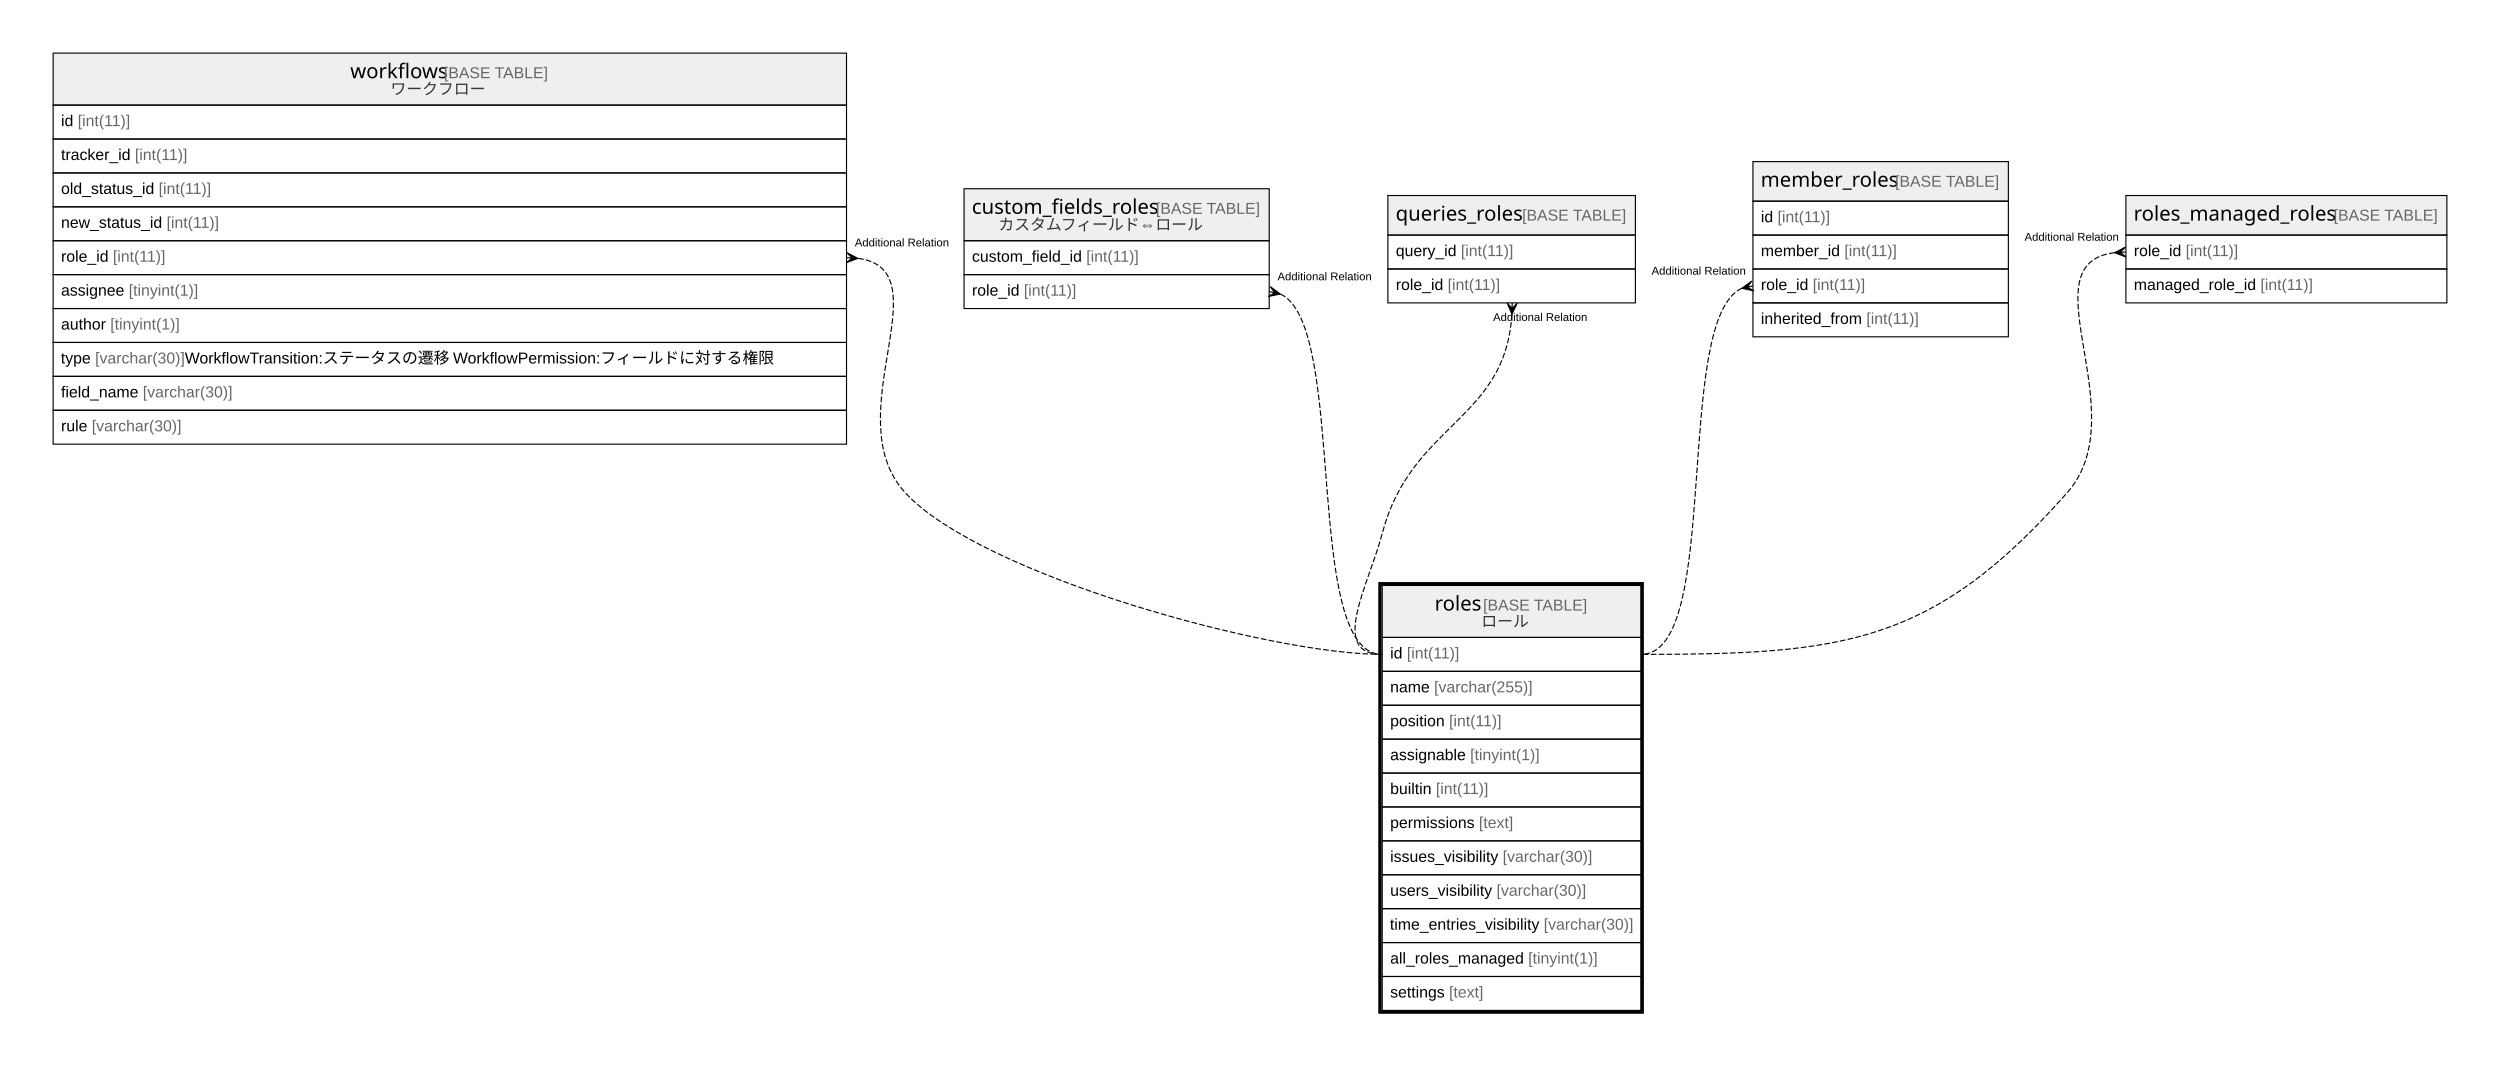
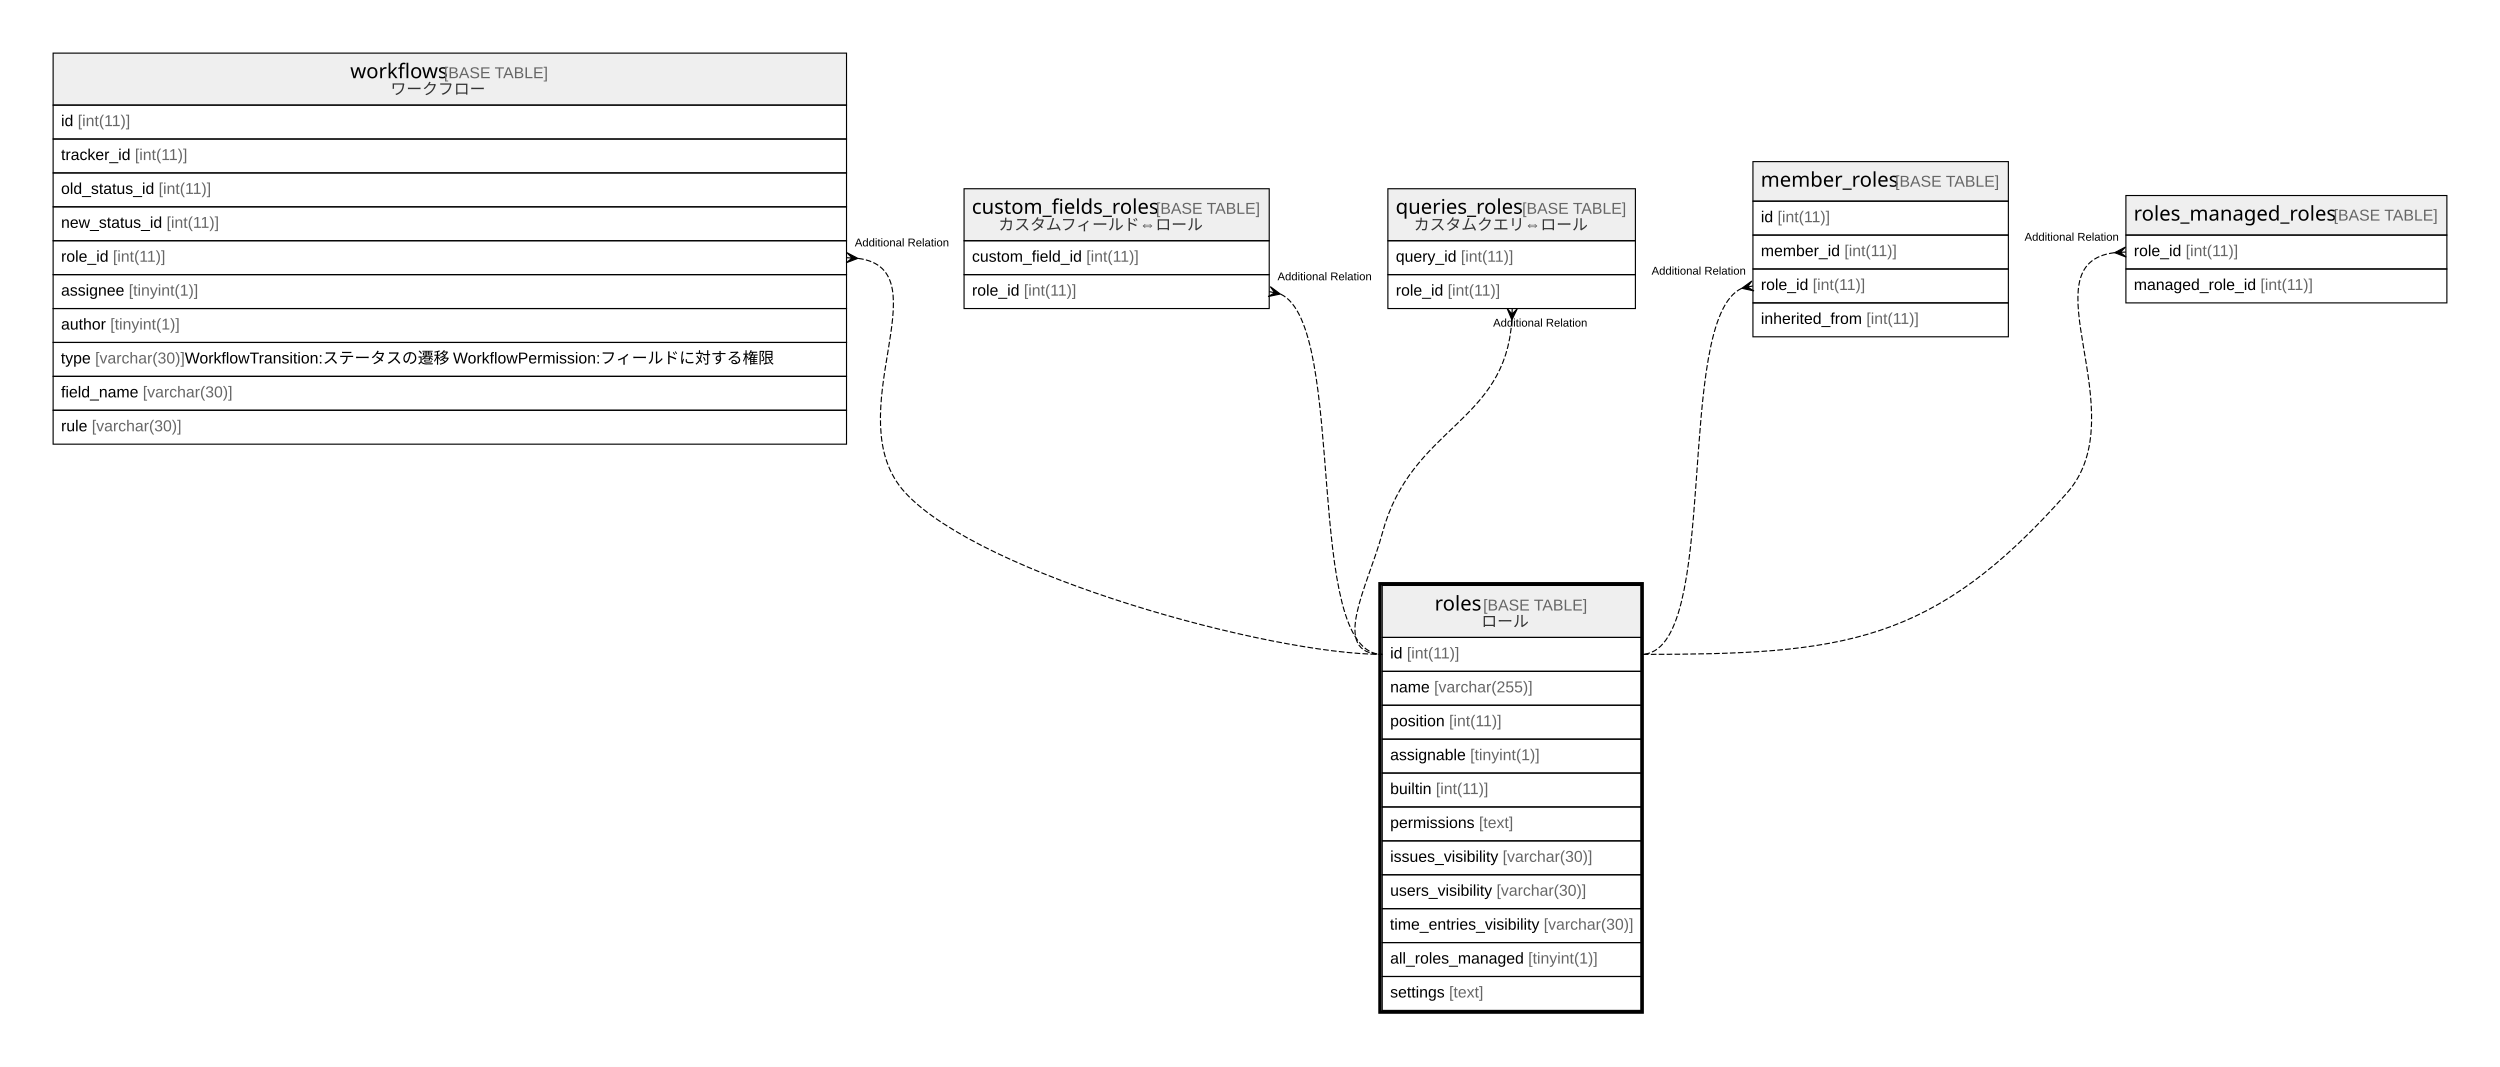
<svg xmlns="http://www.w3.org/2000/svg" width="2212pt" height="944pt" viewBox="0.00 0.00 2212.00 944.00">
  <g id="graph0" class="graph" transform="scale(1 1) rotate(0) translate(4 940)">
    <polygon fill="#ffffff" stroke="transparent" points="-4,4 -4,-940 2208,-940 2208,4 -4,4" />
    <g id="node1" class="node">
      <polygon fill="#efefef" stroke="transparent" points="1219,-376 1219,-422 1448,-422 1448,-376 1219,-376" />
      <polygon fill="none" stroke="#000000" points="1219,-376 1219,-422 1448,-422 1448,-376 1219,-376" />
      <text text-anchor="start" x="1265.374" y="-399.8" font-family="Arial Bold" font-size="18.00" fill="#000000">roles</text>
      <text text-anchor="start" x="1304.372" y="-399.8" font-family="Arial" font-size="14.00" fill="#000000"> </text>
      <text text-anchor="start" x="1308.263" y="-399.8" font-family="Arial" font-size="14.00" fill="#666666">[BASE TABLE]</text>
      <text text-anchor="start" x="1306.675" y="-385.4" font-family="Arial" font-size="14.00" fill="#333333">ロール</text>
      <polygon fill="none" stroke="#000000" points="1219,-346 1219,-376 1448,-376 1448,-346 1219,-346" />
      <text text-anchor="start" x="1226" y="-357.4" font-family="Arial" font-size="14.00" fill="#000000">id </text>
      <text text-anchor="start" x="1240.78" y="-357.4" font-family="Arial" font-size="14.00" fill="#666666">[int(11)]</text>
      <polygon fill="none" stroke="#000000" points="1219,-316 1219,-346 1448,-346 1448,-316 1219,-316" />
      <text text-anchor="start" x="1226" y="-327.4" font-family="Arial" font-size="14.00" fill="#000000">name </text>
      <text text-anchor="start" x="1264.899" y="-327.4" font-family="Arial" font-size="14.00" fill="#666666">[varchar(255)]</text>
      <polygon fill="none" stroke="#000000" points="1219,-286 1219,-316 1448,-316 1448,-286 1219,-286" />
      <text text-anchor="start" x="1226" y="-297.4" font-family="Arial" font-size="14.00" fill="#000000">position </text>
      <text text-anchor="start" x="1278.125" y="-297.4" font-family="Arial" font-size="14.00" fill="#666666">[int(11)]</text>
      <polygon fill="none" stroke="#000000" points="1219,-256 1219,-286 1448,-286 1448,-256 1219,-256" />
      <text text-anchor="start" x="1226" y="-267.4" font-family="Arial" font-size="14.00" fill="#000000">assignable </text>
      <text text-anchor="start" x="1296.799" y="-267.4" font-family="Arial" font-size="14.00" fill="#666666">[tinyint(1)]</text>
      <polygon fill="none" stroke="#000000" points="1219,-226 1219,-256 1448,-256 1448,-226 1219,-226" />
      <text text-anchor="start" x="1226" y="-237.4" font-family="Arial" font-size="14.00" fill="#000000">builtin </text>
      <text text-anchor="start" x="1266.449" y="-237.4" font-family="Arial" font-size="14.00" fill="#666666">[int(11)]</text>
      <polygon fill="none" stroke="#000000" points="1219,-196 1219,-226 1448,-226 1448,-196 1219,-196" />
      <text text-anchor="start" x="1226" y="-207.4" font-family="Arial" font-size="14.00" fill="#000000">permissions </text>
      <text text-anchor="start" x="1304.555" y="-207.4" font-family="Arial" font-size="14.00" fill="#666666">[text]</text>
      <polygon fill="none" stroke="#000000" points="1219,-166 1219,-196 1448,-196 1448,-166 1219,-166" />
      <text text-anchor="start" x="1226" y="-177.4" font-family="Arial" font-size="14.00" fill="#000000">issues_visibility </text>
      <text text-anchor="start" x="1325.551" y="-177.4" font-family="Arial" font-size="14.00" fill="#666666">[varchar(30)]</text>
      <polygon fill="none" stroke="#000000" points="1219,-136 1219,-166 1448,-166 1448,-136 1219,-136" />
      <text text-anchor="start" x="1226" y="-147.4" font-family="Arial" font-size="14.00" fill="#000000">users_visibility </text>
      <text text-anchor="start" x="1320.105" y="-147.4" font-family="Arial" font-size="14.00" fill="#666666">[varchar(30)]</text>
      <polygon fill="none" stroke="#000000" points="1219,-106 1219,-136 1448,-136 1448,-106 1219,-106" />
      <text text-anchor="start" x="1225.778" y="-117.4" font-family="Arial" font-size="14.00" fill="#000000">time_entries_visibility </text>
      <text text-anchor="start" x="1361.886" y="-117.4" font-family="Arial" font-size="14.00" fill="#666666">[varchar(30)]</text>
      <polygon fill="none" stroke="#000000" points="1219,-76 1219,-106 1448,-106 1448,-76 1219,-76" />
      <text text-anchor="start" x="1226" y="-87.4" font-family="Arial" font-size="14.00" fill="#000000">all_roles_managed </text>
      <text text-anchor="start" x="1348.14" y="-87.4" font-family="Arial" font-size="14.00" fill="#666666">[tinyint(1)]</text>
      <polygon fill="none" stroke="#000000" points="1219,-46 1219,-76 1448,-76 1448,-46 1219,-46" />
      <text text-anchor="start" x="1226" y="-57.4" font-family="Arial" font-size="14.00" fill="#000000">settings </text>
      <text text-anchor="start" x="1278.126" y="-57.4" font-family="Arial" font-size="14.00" fill="#666666">[text]</text>
      <polygon fill="none" stroke="#000000" stroke-width="3" points="1217,-44.5 1217,-423.5 1449,-423.5 1449,-44.5 1217,-44.5" />
    </g>
    <g id="node2" class="node">
      <polygon fill="#efefef" stroke="transparent" points="43,-847 43,-893 745,-893 745,-847 43,-847" />
      <polygon fill="none" stroke="#000000" points="43,-847 43,-893 745,-893 745,-847 43,-847" />
      <text text-anchor="start" x="305.878" y="-870.8" font-family="Arial Bold" font-size="18.00" fill="#000000">workflows</text>
      <text text-anchor="start" x="384.868" y="-870.8" font-family="Arial" font-size="14.00" fill="#000000"> </text>
      <text text-anchor="start" x="388.758" y="-870.8" font-family="Arial" font-size="14.00" fill="#666666">[BASE TABLE]</text>
      <text text-anchor="start" x="341.517" y="-856.4" font-family="Arial" font-size="14.00" fill="#333333">ワークフロー</text>
      <polygon fill="none" stroke="#000000" points="43,-817 43,-847 745,-847 745,-817 43,-817" />
      <text text-anchor="start" x="50" y="-828.4" font-family="Arial" font-size="14.00" fill="#000000">id </text>
      <text text-anchor="start" x="64.78" y="-828.4" font-family="Arial" font-size="14.00" fill="#666666">[int(11)]</text>
      <polygon fill="none" stroke="#000000" points="43,-787 43,-817 745,-817 745,-787 43,-787" />
      <text text-anchor="start" x="50" y="-798.4" font-family="Arial" font-size="14.00" fill="#000000">tracker_id </text>
      <text text-anchor="start" x="115.339" y="-798.4" font-family="Arial" font-size="14.00" fill="#666666">[int(11)]</text>
      <polygon fill="none" stroke="#000000" points="43,-757 43,-787 745,-787 745,-757 43,-757" />
      <text text-anchor="start" x="50" y="-768.4" font-family="Arial" font-size="14.00" fill="#000000">old_status_id </text>
      <text text-anchor="start" x="136.363" y="-768.4" font-family="Arial" font-size="14.00" fill="#666666">[int(11)]</text>
      <polygon fill="none" stroke="#000000" points="43,-727 43,-757 745,-757 745,-727 43,-727" />
      <text text-anchor="start" x="50" y="-738.4" font-family="Arial" font-size="14.00" fill="#000000">new_status_id </text>
      <text text-anchor="start" x="143.363" y="-738.4" font-family="Arial" font-size="14.00" fill="#666666">[int(11)]</text>
      <polygon fill="none" stroke="#000000" points="43,-697 43,-727 745,-727 745,-697 43,-697" />
      <text text-anchor="start" x="50" y="-708.4" font-family="Arial" font-size="14.00" fill="#000000">role_id </text>
      <text text-anchor="start" x="95.895" y="-708.4" font-family="Arial" font-size="14.00" fill="#666666">[int(11)]</text>
      <polygon fill="none" stroke="#000000" points="43,-667 43,-697 745,-697 745,-667 43,-667" />
      <text text-anchor="start" x="50" y="-678.4" font-family="Arial" font-size="14.00" fill="#000000">assignee </text>
      <text text-anchor="start" x="109.91" y="-678.4" font-family="Arial" font-size="14.00" fill="#666666">[tinyint(1)]</text>
      <polygon fill="none" stroke="#000000" points="43,-637 43,-667 745,-667 745,-637 43,-637" />
      <text text-anchor="start" x="50" y="-648.4" font-family="Arial" font-size="14.00" fill="#000000">author </text>
      <text text-anchor="start" x="93.572" y="-648.4" font-family="Arial" font-size="14.00" fill="#666666">[tinyint(1)]</text>
      <polygon fill="none" stroke="#000000" points="43,-607 43,-637 745,-637 745,-607 43,-607" />
      <text text-anchor="start" x="49.821" y="-618.4" font-family="Arial" font-size="14.00" fill="#000000">type </text>
      <text text-anchor="start" x="80.167" y="-618.4" font-family="Arial" font-size="14.00" fill="#666666">[varchar(30)]</text>
      <text text-anchor="start" x="159.504" y="-618.4" font-family="Arial" font-size="14.00" fill="#000000"> WorkflowTransition:ステータスの遷移 WorkflowPermission:フィールドに対する権限  </text>
      <polygon fill="none" stroke="#000000" points="43,-577 43,-607 745,-607 745,-577 43,-577" />
      <text text-anchor="start" x="50" y="-588.4" font-family="Arial" font-size="14.00" fill="#000000">field_name </text>
      <text text-anchor="start" x="122.351" y="-588.4" font-family="Arial" font-size="14.00" fill="#666666">[varchar(30)]</text>
      <polygon fill="none" stroke="#000000" points="43,-547 43,-577 745,-577 745,-547 43,-547" />
      <text text-anchor="start" x="50" y="-558.4" font-family="Arial" font-size="14.00" fill="#000000">rule </text>
      <text text-anchor="start" x="77.223" y="-558.4" font-family="Arial" font-size="14.00" fill="#666666">[varchar(30)]</text>
    </g>
    <g id="edge1" class="edge">
      <path fill="none" stroke="#000000" stroke-dasharray="5,2" d="M755.259,-711.381C832.126,-701.328 734.952,-571.339 797,-504 864.096,-431.183 1119.984,-361 1219,-361" />
      <polygon fill="#000000" stroke="#000000" points="754.982,-711.398 744.729,-707.508 749.991,-711.699 745,-712 745,-712 745,-712 749.991,-711.699 745.271,-716.492 754.982,-711.398 754.982,-711.398" />
      <text text-anchor="start" x="752.324" y="-722" font-family="Arial" font-size="10.00" fill="#000000">Additional Relation</text>
    </g>
    <g id="node3" class="node">
      <polygon fill="#efefef" stroke="transparent" points="849,-727 849,-773 1119,-773 1119,-727 849,-727" />
      <polygon fill="none" stroke="#000000" points="849,-727 849,-773 1119,-773 1119,-727 849,-727" />
      <text text-anchor="start" x="855.863" y="-750.8" font-family="Arial Bold" font-size="18.00" fill="#000000">custom_fields_roles</text>
      <text text-anchor="start" x="1014.884" y="-750.8" font-family="Arial" font-size="14.00" fill="#000000"> </text>
      <text text-anchor="start" x="1018.774" y="-750.8" font-family="Arial" font-size="14.00" fill="#666666">[BASE TABLE]</text>
      <text text-anchor="start" x="879.411" y="-736.4" font-family="Arial" font-size="14.00" fill="#333333">カスタムフィールド⇔ロール</text>
      <polygon fill="none" stroke="#000000" points="849,-697 849,-727 1119,-727 1119,-697 849,-697" />
      <text text-anchor="start" x="856" y="-708.4" font-family="Arial" font-size="14.00" fill="#000000">custom_field_id </text>
      <text text-anchor="start" x="957.13" y="-708.4" font-family="Arial" font-size="14.00" fill="#666666">[int(11)]</text>
      <polygon fill="none" stroke="#000000" points="849,-667 849,-697 1119,-697 1119,-667 849,-667" />
      <text text-anchor="start" x="856" y="-678.4" font-family="Arial" font-size="14.00" fill="#000000">role_id </text>
      <text text-anchor="start" x="901.895" y="-678.4" font-family="Arial" font-size="14.00" fill="#666666">[int(11)]</text>
    </g>
    <g id="edge2" class="edge">
      <path fill="none" stroke="#000000" stroke-dasharray="5,2" d="M1129.085,-679.779C1189.184,-651.418 1147.934,-361 1219,-361" />
      <polygon fill="#000000" stroke="#000000" points="1128.766,-679.849 1118.032,-677.605 1123.883,-680.924 1119,-682 1119,-682 1119,-682 1123.883,-680.924 1119.968,-686.395 1128.766,-679.849 1128.766,-679.849" />
      <text text-anchor="start" x="1126.324" y="-692" font-family="Arial" font-size="10.00" fill="#000000">Additional Relation</text>
    </g>
    <g id="node4" class="node">
-       <polygon fill="#efefef" stroke="transparent" points="1224,-732 1224,-767 1443,-767 1443,-732 1224,-732" />
-       <polygon fill="none" stroke="#000000" points="1224,-732 1224,-767 1443,-767 1443,-732 1224,-732" />
-       <text text-anchor="start" x="1230.865" y="-744.8" font-family="Arial Bold" font-size="18.00" fill="#000000">queries_roles</text>
-       <text text-anchor="start" x="1338.881" y="-744.8" font-family="Arial" font-size="14.00" fill="#000000"> </text>
-       <text text-anchor="start" x="1342.772" y="-744.8" font-family="Arial" font-size="14.00" fill="#666666">[BASE TABLE]</text>
-       <polygon fill="none" stroke="#000000" points="1224,-702 1224,-732 1443,-732 1443,-702 1224,-702" />
-       <text text-anchor="start" x="1231" y="-713.4" font-family="Arial" font-size="14.00" fill="#000000">query_id </text>
-       <text text-anchor="start" x="1288.571" y="-713.4" font-family="Arial" font-size="14.00" fill="#666666">[int(11)]</text>
-       <polygon fill="none" stroke="#000000" points="1224,-672 1224,-702 1443,-702 1443,-672 1224,-672" />
-       <text text-anchor="start" x="1231" y="-683.4" font-family="Arial" font-size="14.00" fill="#000000">role_id </text>
-       <text text-anchor="start" x="1276.895" y="-683.4" font-family="Arial" font-size="14.00" fill="#666666">[int(11)]</text>
+       <polygon fill="#efefef" stroke="transparent" points="1224,-727 1224,-773 1443,-773 1443,-727 1224,-727" />
+       <polygon fill="none" stroke="#000000" points="1224,-727 1224,-773 1443,-773 1443,-727 1224,-727" />
+       <text text-anchor="start" x="1230.865" y="-750.8" font-family="Arial Bold" font-size="18.00" fill="#000000">queries_roles</text>
+       <text text-anchor="start" x="1338.881" y="-750.8" font-family="Arial" font-size="14.00" fill="#000000"> </text>
+       <text text-anchor="start" x="1342.772" y="-750.8" font-family="Arial" font-size="14.00" fill="#666666">[BASE TABLE]</text>
+       <text text-anchor="start" x="1246.932" y="-736.4" font-family="Arial" font-size="14.00" fill="#333333">カスタムクエリ⇔ロール</text>
+       <polygon fill="none" stroke="#000000" points="1224,-697 1224,-727 1443,-727 1443,-697 1224,-697" />
+       <text text-anchor="start" x="1231" y="-708.4" font-family="Arial" font-size="14.00" fill="#000000">query_id </text>
+       <text text-anchor="start" x="1288.571" y="-708.4" font-family="Arial" font-size="14.00" fill="#666666">[int(11)]</text>
+       <polygon fill="none" stroke="#000000" points="1224,-667 1224,-697 1443,-697 1443,-667 1224,-667" />
+       <text text-anchor="start" x="1231" y="-678.4" font-family="Arial" font-size="14.00" fill="#000000">role_id </text>
+       <text text-anchor="start" x="1276.895" y="-678.4" font-family="Arial" font-size="14.00" fill="#666666">[int(11)]</text>
    </g>
    <g id="edge3" class="edge">
-       <path fill="none" stroke="#000000" stroke-dasharray="5,2" d="M1333.713,-661.972C1328.186,-567.857 1244.544,-565.329 1219,-468 1206.928,-422.002 1171.444,-361 1219,-361" />
-       <polygon fill="#000000" stroke="#000000" points="1333.713,-662.004 1329.502,-672.129 1333.857,-667.002 1334,-672 1334,-672 1334,-672 1333.857,-667.002 1338.498,-671.871 1333.713,-662.004 1333.713,-662.004" />
-       <text text-anchor="start" x="1317.074" y="-656" font-family="Arial" font-size="10.00" fill="#000000">Additional Relation</text>
+       <path fill="none" stroke="#000000" stroke-dasharray="5,2" d="M1333.696,-656.882C1328.02,-564.856 1244.554,-563.292 1219,-468 1206.682,-422.067 1171.444,-361 1219,-361" />
+       <polygon fill="#000000" stroke="#000000" points="1333.699,-657.005 1329.502,-667.135 1333.85,-662.002 1334,-667 1334,-667 1334,-667 1333.85,-662.002 1338.498,-666.865 1333.699,-657.005 1333.699,-657.005" />
+       <text text-anchor="start" x="1317.074" y="-651" font-family="Arial" font-size="10.00" fill="#000000">Additional Relation</text>
    </g>
    <g id="node5" class="node">
      <polygon fill="#efefef" stroke="transparent" points="1547,-762 1547,-797 1773,-797 1773,-762 1547,-762" />
      <polygon fill="none" stroke="#000000" points="1547,-762 1547,-797 1773,-797 1773,-762 1547,-762" />
      <text text-anchor="start" x="1553.873" y="-774.8" font-family="Arial Bold" font-size="18.00" fill="#000000">member_roles</text>
      <text text-anchor="start" x="1668.873" y="-774.8" font-family="Arial" font-size="14.00" fill="#000000"> </text>
      <text text-anchor="start" x="1672.764" y="-774.8" font-family="Arial" font-size="14.00" fill="#666666">[BASE TABLE]</text>
      <polygon fill="none" stroke="#000000" points="1547,-732 1547,-762 1773,-762 1773,-732 1547,-732" />
      <text text-anchor="start" x="1554" y="-743.4" font-family="Arial" font-size="14.00" fill="#000000">id </text>
      <text text-anchor="start" x="1568.78" y="-743.4" font-family="Arial" font-size="14.00" fill="#666666">[int(11)]</text>
      <polygon fill="none" stroke="#000000" points="1547,-702 1547,-732 1773,-732 1773,-702 1547,-702" />
      <text text-anchor="start" x="1554" y="-713.4" font-family="Arial" font-size="14.00" fill="#000000">member_id </text>
      <text text-anchor="start" x="1627.892" y="-713.4" font-family="Arial" font-size="14.00" fill="#666666">[int(11)]</text>
      <polygon fill="none" stroke="#000000" points="1547,-672 1547,-702 1773,-702 1773,-672 1547,-672" />
      <text text-anchor="start" x="1554" y="-683.4" font-family="Arial" font-size="14.00" fill="#000000">role_id </text>
      <text text-anchor="start" x="1599.895" y="-683.4" font-family="Arial" font-size="14.00" fill="#666666">[int(11)]</text>
      <polygon fill="none" stroke="#000000" points="1547,-642 1547,-672 1773,-672 1773,-642 1547,-642" />
      <text text-anchor="start" x="1554" y="-653.4" font-family="Arial" font-size="14.00" fill="#000000">inherited_from </text>
      <text text-anchor="start" x="1647.345" y="-653.4" font-family="Arial" font-size="14.00" fill="#666666">[int(11)]</text>
    </g>
    <g id="edge4" class="edge">
      <path fill="none" stroke="#000000" stroke-dasharray="5,2" d="M1537.171,-684.918C1475.922,-657.154 1520.162,-361 1448,-361" />
      <polygon fill="#000000" stroke="#000000" points="1537.217,-684.928 1546.068,-691.402 1542.109,-685.964 1547,-687 1547,-687 1547,-687 1542.109,-685.964 1547.932,-682.598 1537.217,-684.928 1537.217,-684.928" />
      <text text-anchor="start" x="1457.324" y="-697" font-family="Arial" font-size="10.00" fill="#000000">Additional Relation</text>
    </g>
    <g id="node6" class="node">
      <polygon fill="#efefef" stroke="transparent" points="1877,-732 1877,-767 2161,-767 2161,-732 1877,-732" />
      <polygon fill="none" stroke="#000000" points="1877,-732 1877,-767 2161,-767 2161,-732 1877,-732" />
      <text text-anchor="start" x="1883.853" y="-744.8" font-family="Arial Bold" font-size="18.00" fill="#000000">roles_managed_roles</text>
      <text text-anchor="start" x="2056.893" y="-744.8" font-family="Arial" font-size="14.00" fill="#000000"> </text>
      <text text-anchor="start" x="2060.783" y="-744.8" font-family="Arial" font-size="14.00" fill="#666666">[BASE TABLE]</text>
      <polygon fill="none" stroke="#000000" points="1877,-702 1877,-732 2161,-732 2161,-702 1877,-702" />
      <text text-anchor="start" x="1884" y="-713.4" font-family="Arial" font-size="14.00" fill="#000000">role_id </text>
      <text text-anchor="start" x="1929.895" y="-713.4" font-family="Arial" font-size="14.00" fill="#666666">[int(11)]</text>
      <polygon fill="none" stroke="#000000" points="1877,-672 1877,-702 2161,-702 2161,-672 1877,-672" />
      <text text-anchor="start" x="1884" y="-683.4" font-family="Arial" font-size="14.00" fill="#000000">managed_role_id </text>
      <text text-anchor="start" x="1996.034" y="-683.4" font-family="Arial" font-size="14.00" fill="#666666">[int(11)]</text>
    </g>
    <g id="edge5" class="edge">
      <path fill="none" stroke="#000000" stroke-dasharray="5,2" d="M1866.989,-716.432C1787.476,-706.703 1887.142,-574.304 1825,-504 1706.318,-369.729 1627.204,-361 1448,-361" />
      <polygon fill="#000000" stroke="#000000" points="1867.016,-716.434 1876.745,-721.493 1872.008,-716.717 1877,-717 1877,-717 1877,-717 1872.008,-716.717 1877.255,-712.507 1867.016,-716.434 1867.016,-716.434" />
      <text text-anchor="start" x="1787.324" y="-727" font-family="Arial" font-size="10.00" fill="#000000">Additional Relation</text>
    </g>
  </g>
</svg>
